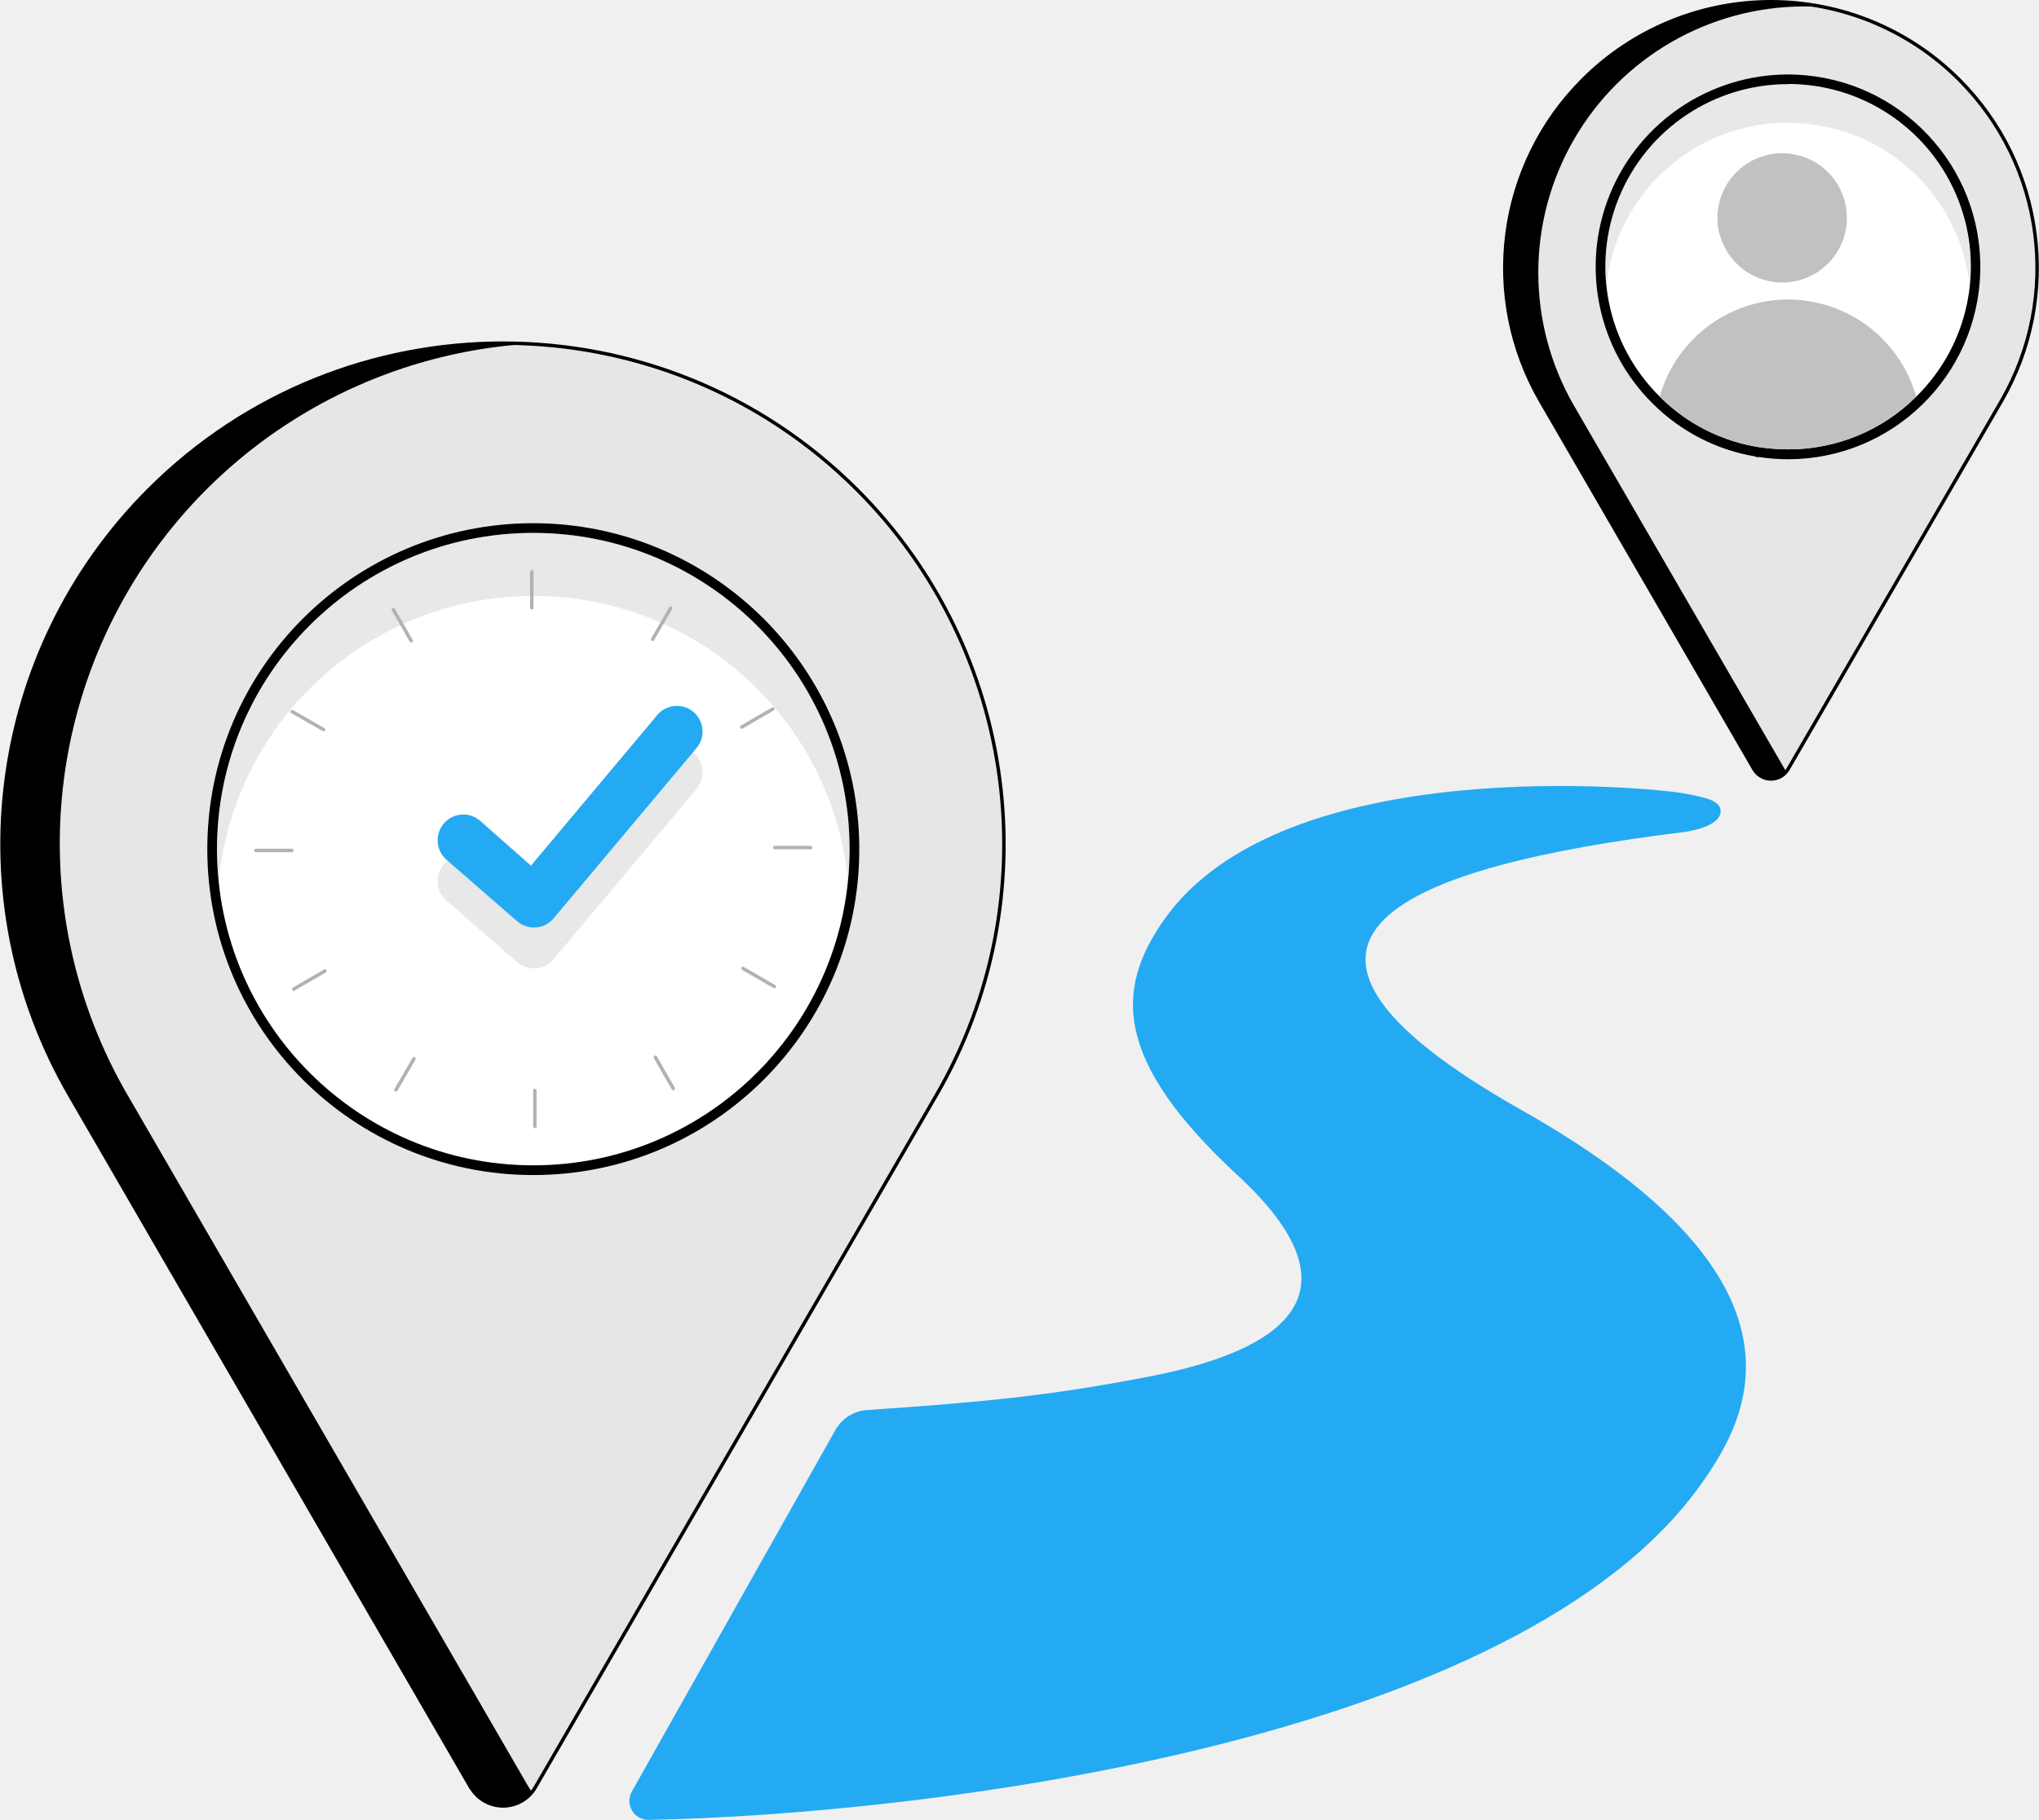
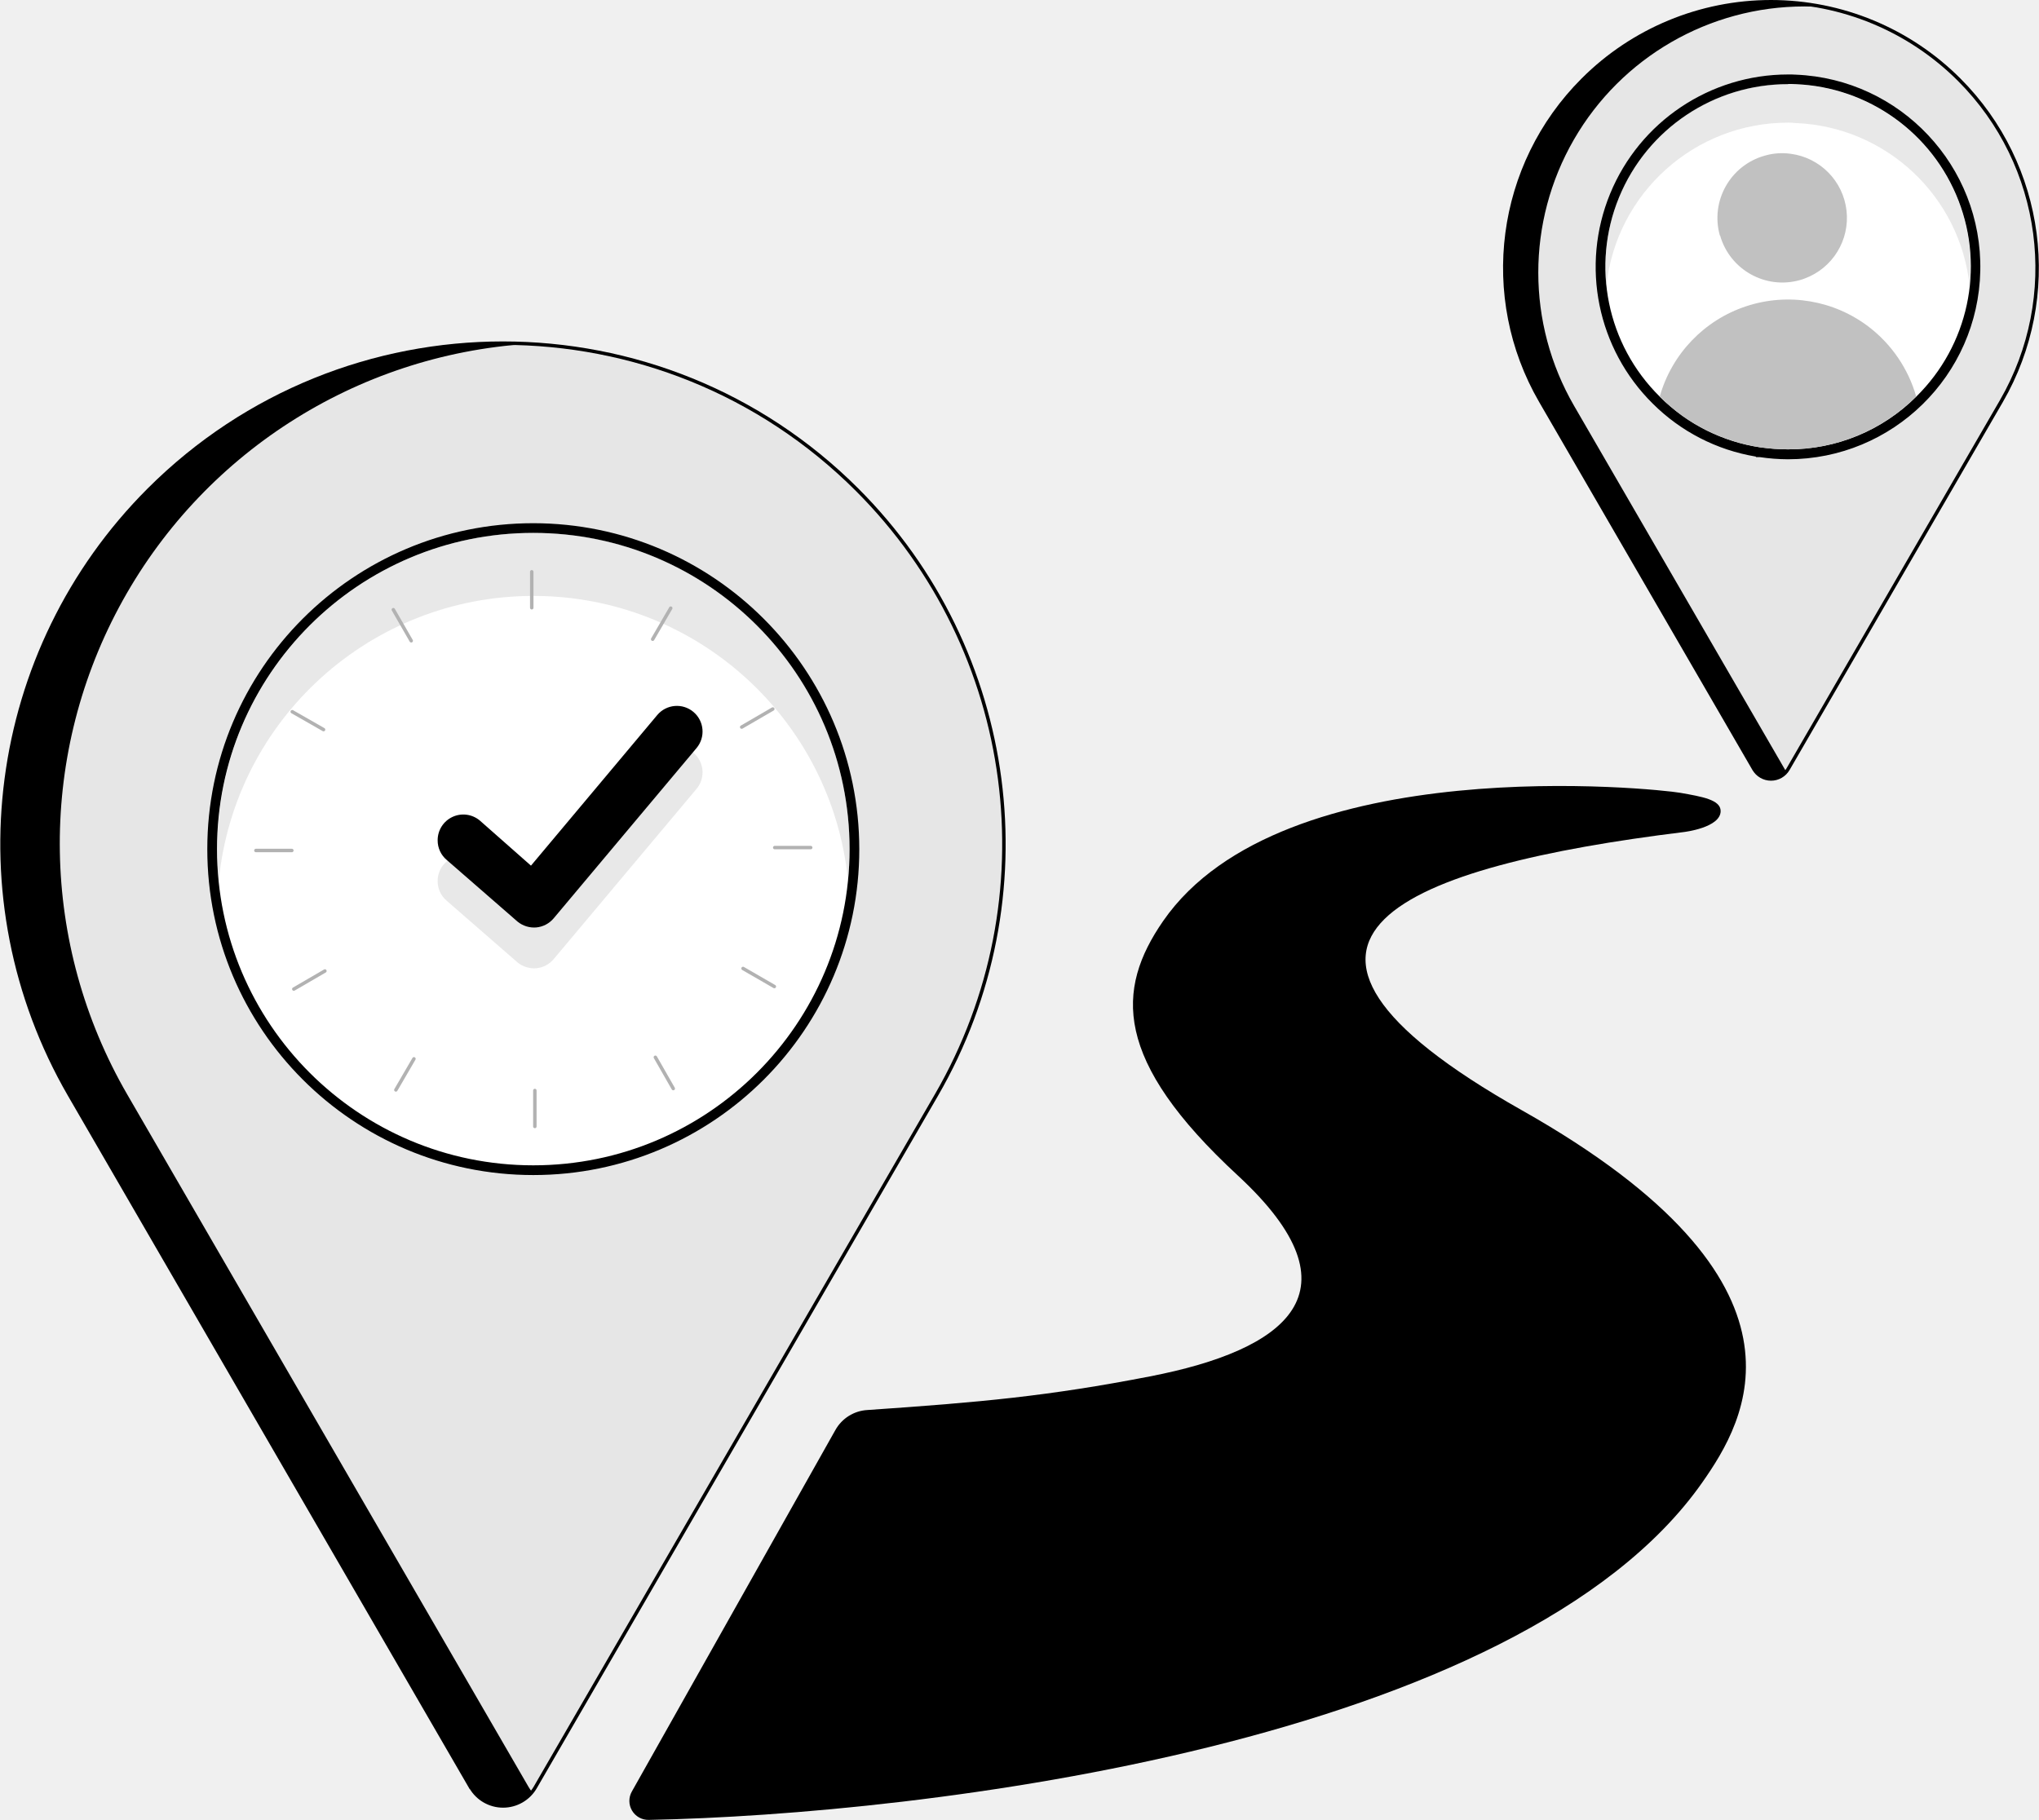
<svg xmlns="http://www.w3.org/2000/svg" width="295.463" height="263.775" viewBox="0 0 295.463 263.775">
  <g data-name="Group 5557">
    <path data-name="Path 1735" d="M145.475 122.34a72.593 72.593 0 0 1-9.775 36.366L77.56 259.07a5.639 5.639 0 0 1-.451.676 5.39 5.39 0 0 1-8.873-.676L10.067 158.705A72.606 72.606 0 0 1 72.884 49.721c1.239 0 2.479 0 3.718.113a72.581 72.581 0 0 1 68.873 72.506z" />
    <path data-name="Path 1736" d="M140.035 90.356a72.593 72.593 0 0 1-9.775 36.366L72.121 227.086a5.639 5.639 0 0 1-.451.676 6.755 6.755 0 0 1-.507-.732L12.994 126.637A72.568 72.568 0 0 1 71.163 17.85a72.581 72.581 0 0 1 68.873 72.506z" transform="translate(5.439 31.984)" style="fill:#e6e6e6" />
    <path data-name="Path 1737" d="M68.165 227.15 10.024 126.785a72.6 72.6 0 0 1 11.493-87.717h0a72.6 72.6 0 0 1 102.647 0h0a72.6 72.6 0 0 1 11.493 87.717L77.517 227.15a5.392 5.392 0 0 1-9.324 0z" transform="translate(.043 31.92)" style="stroke-linecap:round;stroke:#000;stroke-miterlimit:10;fill:none;stroke-width:.5px" />
    <path data-name="Path 1738" d="M295.191 38.82a38.485 38.485 0 0 1-5.183 19.324l-30.873 53.323c-.085.141-.2.282-.282.423a2.885 2.885 0 0 1-4.676-.423l-30.901-53.324A38.57 38.57 0 0 1 256.656.257a37.045 37.045 0 0 1 7.662.789 38.518 38.518 0 0 1 30.9 37.774z" />
    <path data-name="Path 1739" d="M151.568 38.377a38.485 38.485 0 0 1-5.183 19.323l-30.873 53.323c-.085.141-.2.282-.282.423l-30.76-53.07A38.57 38.57 0 0 1 117.85.49c.958 0 1.887.028 2.845.113a38.518 38.518 0 0 1 30.9 37.774z" transform="translate(143.623 .443)" style="fill:#e6e6e6" />
    <path data-name="Path 1740" d="M113.651 111.464 82.75 58.141a38.535 38.535 0 0 1 6.113-46.591 38.542 38.542 0 0 1 54.535 0 38.58 38.58 0 0 1 6.113 46.591l-30.9 53.323a2.857 2.857 0 0 1-4.958 0z" transform="translate(140.498 .003)" style="stroke:#000;stroke-miterlimit:10;fill:none;stroke-width:.5px" />
    <g data-name="Group 5551">
      <path data-name="Path 1741" d="M109.663 58.6a27.667 27.667 0 0 1-4.028-.282l-.254-.056a27.23 27.23 0 0 1-22.9-26.845A27.217 27.217 0 0 1 109.663 4.23c.394 0 .732 0 1.1.028a27.144 27.144 0 0 1 18 46.45 26.816 26.816 0 0 1-19.1 7.859z" transform="translate(149.444 7.238)" style="fill:#fff" />
      <path data-name="Path 1742" d="M259.107 12.172c.366 0 .7 0 1.042.028h.056a26.447 26.447 0 0 1 17.493 45.267 26.158 26.158 0 0 1-18.591 7.662 30.219 30.219 0 0 1-3.944-.282h-.056a26.058 26.058 0 0 1-14.591-7.352 26.452 26.452 0 0 1 18.591-45.293m0-1.408a27.886 27.886 0 0 0-19.605 47.716 27.567 27.567 0 0 0 14.9 7.662l.085.085h.535a28.4 28.4 0 0 0 4.056.31 27.885 27.885 0 0 0 1.155-55.746c-.366-.028-.761-.028-1.155-.028z" />
    </g>
    <path data-name="Path 1743" d="M88.849 19.983a9.381 9.381 0 0 1 6.479-11.577 8.982 8.982 0 0 1 3.746-.282 9.368 9.368 0 0 1 2.056 18.084 6.341 6.341 0 0 1-.676.225 9.381 9.381 0 0 1-11.577-6.479z" transform="translate(160.371 14.161)" style="fill:#c1c1c1" />
    <path data-name="Path 1744" d="M85.52 29.626a28.46 28.46 0 0 0 3.465 2.93 26.34 26.34 0 0 0 15.127 4.732 26.158 26.158 0 0 0 18.588-7.662 19.447 19.447 0 0 0-6.817-10.056A19.307 19.307 0 0 0 85.548 29.6z" transform="translate(154.968 27.841)" style="fill:#c1c1c1" />
-     <path data-name="Path 1745" d="M62.374 133.949a5.681 5.681 0 0 1 4.62-2.9c16.451-1.127 26.141-2 40.957-4.873 19.746-3.831 30.957-12.253 12.76-29.1-18.113-16.732-17.718-26.957-10.845-36.9 17.3-24.986 71.689-19.155 74.9-18.591s5.887 1.014 5.887 2.648c0 2.423-5.324 3.042-5.324 3.042-39.943 4.93-67.915 15.239-23.465 40.337s32.338 45.07 26.141 53.915C161.5 179.385 74.74 189.695 35.332 190.455a2.753 2.753 0 0 1-2.451-4.113l29.493-52.394z" transform="translate(58.678 73.319)" style="fill:#24aaf2" />
+     <path data-name="Path 1745" d="M62.374 133.949a5.681 5.681 0 0 1 4.62-2.9c16.451-1.127 26.141-2 40.957-4.873 19.746-3.831 30.957-12.253 12.76-29.1-18.113-16.732-17.718-26.957-10.845-36.9 17.3-24.986 71.689-19.155 74.9-18.591s5.887 1.014 5.887 2.648c0 2.423-5.324 3.042-5.324 3.042-39.943 4.93-67.915 15.239-23.465 40.337s32.338 45.07 26.141 53.915C161.5 179.385 74.74 189.695 35.332 190.455a2.753 2.753 0 0 1-2.451-4.113l29.493-52.394z" transform="translate(58.678 73.319)" />
    <g data-name="Group 5552">
      <path data-name="Path 1746" d="M57.595 120.4a46.535 46.535 0 1 1 46.535-46.535A46.584 46.584 0 0 1 57.595 120.4z" transform="translate(19.683 49.207)" style="fill:#fff" />
      <path data-name="Path 1747" d="M77.278 77.241a45.83 45.83 0 1 1-45.831 45.83 45.815 45.815 0 0 1 45.831-45.83m0-1.408a47.239 47.239 0 1 0 47.239 47.239 47.282 47.282 0 0 0-47.239-47.239z" />
    </g>
    <g data-name="Group 5553" style="opacity:.3">
      <path data-name="Path 1748" d="M102.953 73.4c0 1.549-.085 3.07-.225 4.591a45.818 45.818 0 0 0-91.182 0 49.552 49.552 0 0 1-.225-4.591 45.816 45.816 0 1 1 91.633 0z" transform="translate(20.156 49.644)" style="fill:#b2b2b2" />
    </g>
    <g data-name="Group 5554" style="opacity:.3">
      <path data-name="Path 1749" d="M135.659 30.958c0 .958-.056 1.915-.141 2.845a26.422 26.422 0 0 0-25.211-23.662h-.085a6.123 6.123 0 0 0-1.014-.056 26.462 26.462 0 0 0-26.338 23.69 23.289 23.289 0 0 1-.141-2.817 26.484 26.484 0 0 1 26.48-26.478 6.124 6.124 0 0 1 1.014.056h.085a26.425 26.425 0 0 1 25.352 26.45z" transform="translate(149.899 7.692)" style="fill:#b2b2b2" />
    </g>
    <g data-name="Group 5556">
      <g data-name="Group 5555" style="opacity:.3">
        <path data-name="Path 1750" d="M22.66 58.075a3.688 3.688 0 0 0 1.324 2.845l10.253 8.929a3.8 3.8 0 0 0 2.7.845 3.75 3.75 0 0 0 2.535-1.324l20.7-24.676a3.718 3.718 0 0 0-5.69-4.789L36.181 61.737 28.773 55.2a3.718 3.718 0 0 0-6.113 2.845z" transform="translate(40.759 69.645)" style="fill:#b2b2b2" />
      </g>
-       <path data-name="Path 1751" d="M22.66 55.975a3.688 3.688 0 0 0 1.324 2.845l10.253 8.929a3.8 3.8 0 0 0 2.7.845 3.75 3.75 0 0 0 2.535-1.324l20.7-24.676a3.718 3.718 0 0 0-5.69-4.789L36.181 59.636 28.773 53.1a3.718 3.718 0 0 0-6.113 2.845z" transform="translate(40.759 65.83)" style="fill:#24aaf2" />
+       <path data-name="Path 1751" d="M22.66 55.975a3.688 3.688 0 0 0 1.324 2.845l10.253 8.929a3.8 3.8 0 0 0 2.7.845 3.75 3.75 0 0 0 2.535-1.324l20.7-24.676a3.718 3.718 0 0 0-5.69-4.789L36.181 59.636 28.773 53.1a3.718 3.718 0 0 0-6.113 2.845z" transform="translate(40.759 65.83)" />
    </g>
    <path data-name="Line 285" transform="translate(77.053 82.876)" style="stroke:#b2b2b2;stroke-linejoin:bevel;stroke-linecap:round;fill:none;stroke-width:.5px" d="M0 0v5.211" />
    <path data-name="Line 286" transform="translate(56.997 88.368)" style="stroke:#b2b2b2;stroke-linejoin:bevel;stroke-linecap:round;fill:none;stroke-width:.5px" d="m0 0 2.592 4.507" />
    <path data-name="Line 287" transform="translate(42.349 103.157)" style="stroke:#b2b2b2;stroke-linejoin:bevel;stroke-linecap:round;fill:none;stroke-width:.5px" d="m0 0 4.535 2.592" />
    <path data-name="Line 288" transform="translate(37.081 123.269)" style="stroke:#b2b2b2;stroke-linejoin:bevel;stroke-linecap:round;fill:none;stroke-width:.5px" d="M0 0h5.211" />
    <path data-name="Line 289" transform="translate(42.574 140.734)" style="stroke:#b2b2b2;stroke-linejoin:bevel;stroke-linecap:round;fill:none;stroke-width:.5px" d="M0 2.62 4.507 0" />
    <path data-name="Line 290" transform="translate(57.363 153.466)" style="stroke:#b2b2b2;stroke-linejoin:bevel;stroke-linecap:round;fill:none;stroke-width:.5px" d="M0 4.507 2.62 0" />
    <path data-name="Line 291" transform="translate(77.503 158.057)" style="stroke:#b2b2b2;stroke-linejoin:bevel;stroke-linecap:round;fill:none;stroke-width:.5px" d="M0 5.211V0" />
    <path data-name="Line 292" transform="translate(94.968 153.241)" style="stroke:#b2b2b2;stroke-linejoin:bevel;stroke-linecap:round;fill:none;stroke-width:.5px" d="M2.592 4.535 0 0" />
    <path data-name="Line 293" transform="translate(107.672 140.368)" style="stroke:#b2b2b2;stroke-linejoin:bevel;stroke-linecap:round;fill:none;stroke-width:.5px" d="M4.535 2.62 0 0" />
    <path data-name="Line 294" transform="translate(112.264 122.847)" style="stroke:#b2b2b2;stroke-linejoin:bevel;stroke-linecap:round;fill:none;stroke-width:.5px" d="M5.211 0H0" />
    <path data-name="Line 295" transform="translate(107.475 102.763)" style="stroke:#b2b2b2;stroke-linejoin:bevel;stroke-linecap:round;fill:none;stroke-width:.5px" d="M4.507 0 0 2.62" />
    <path data-name="Line 296" transform="translate(94.574 88.143)" style="stroke:#b2b2b2;stroke-linejoin:bevel;stroke-linecap:round;fill:none;stroke-width:.5px" d="M2.62 0 0 4.507" />
  </g>
</svg>
